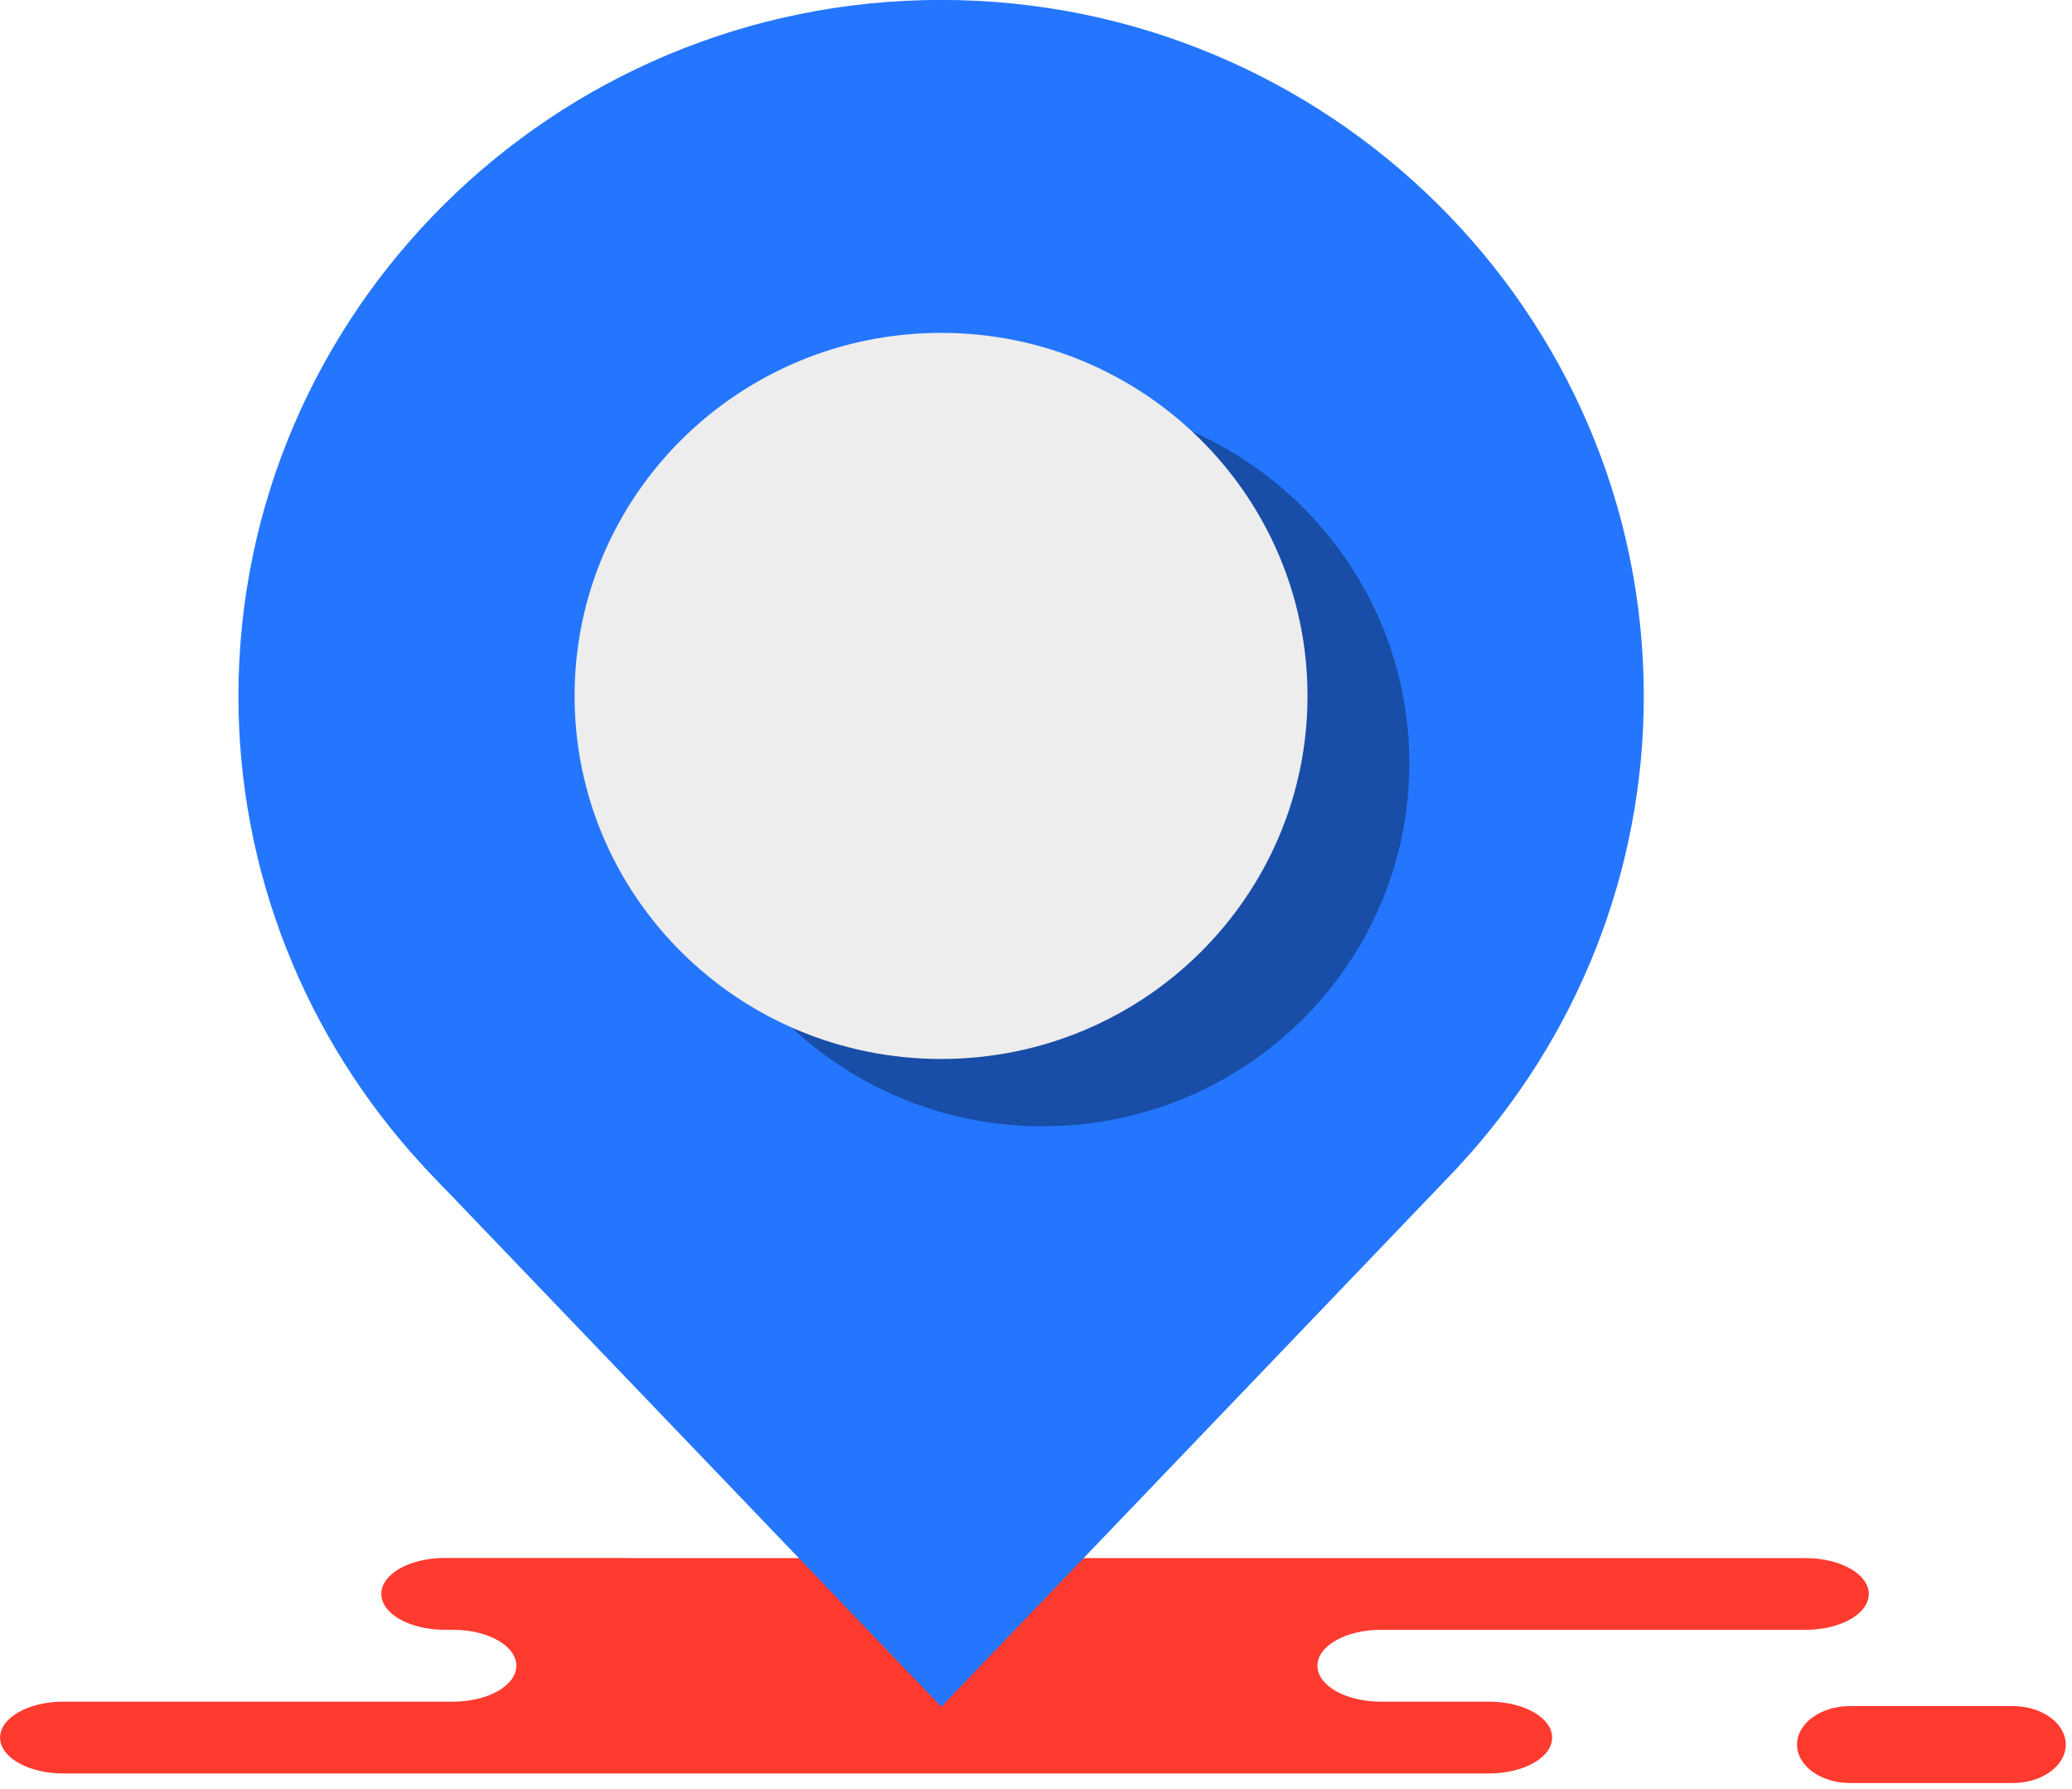
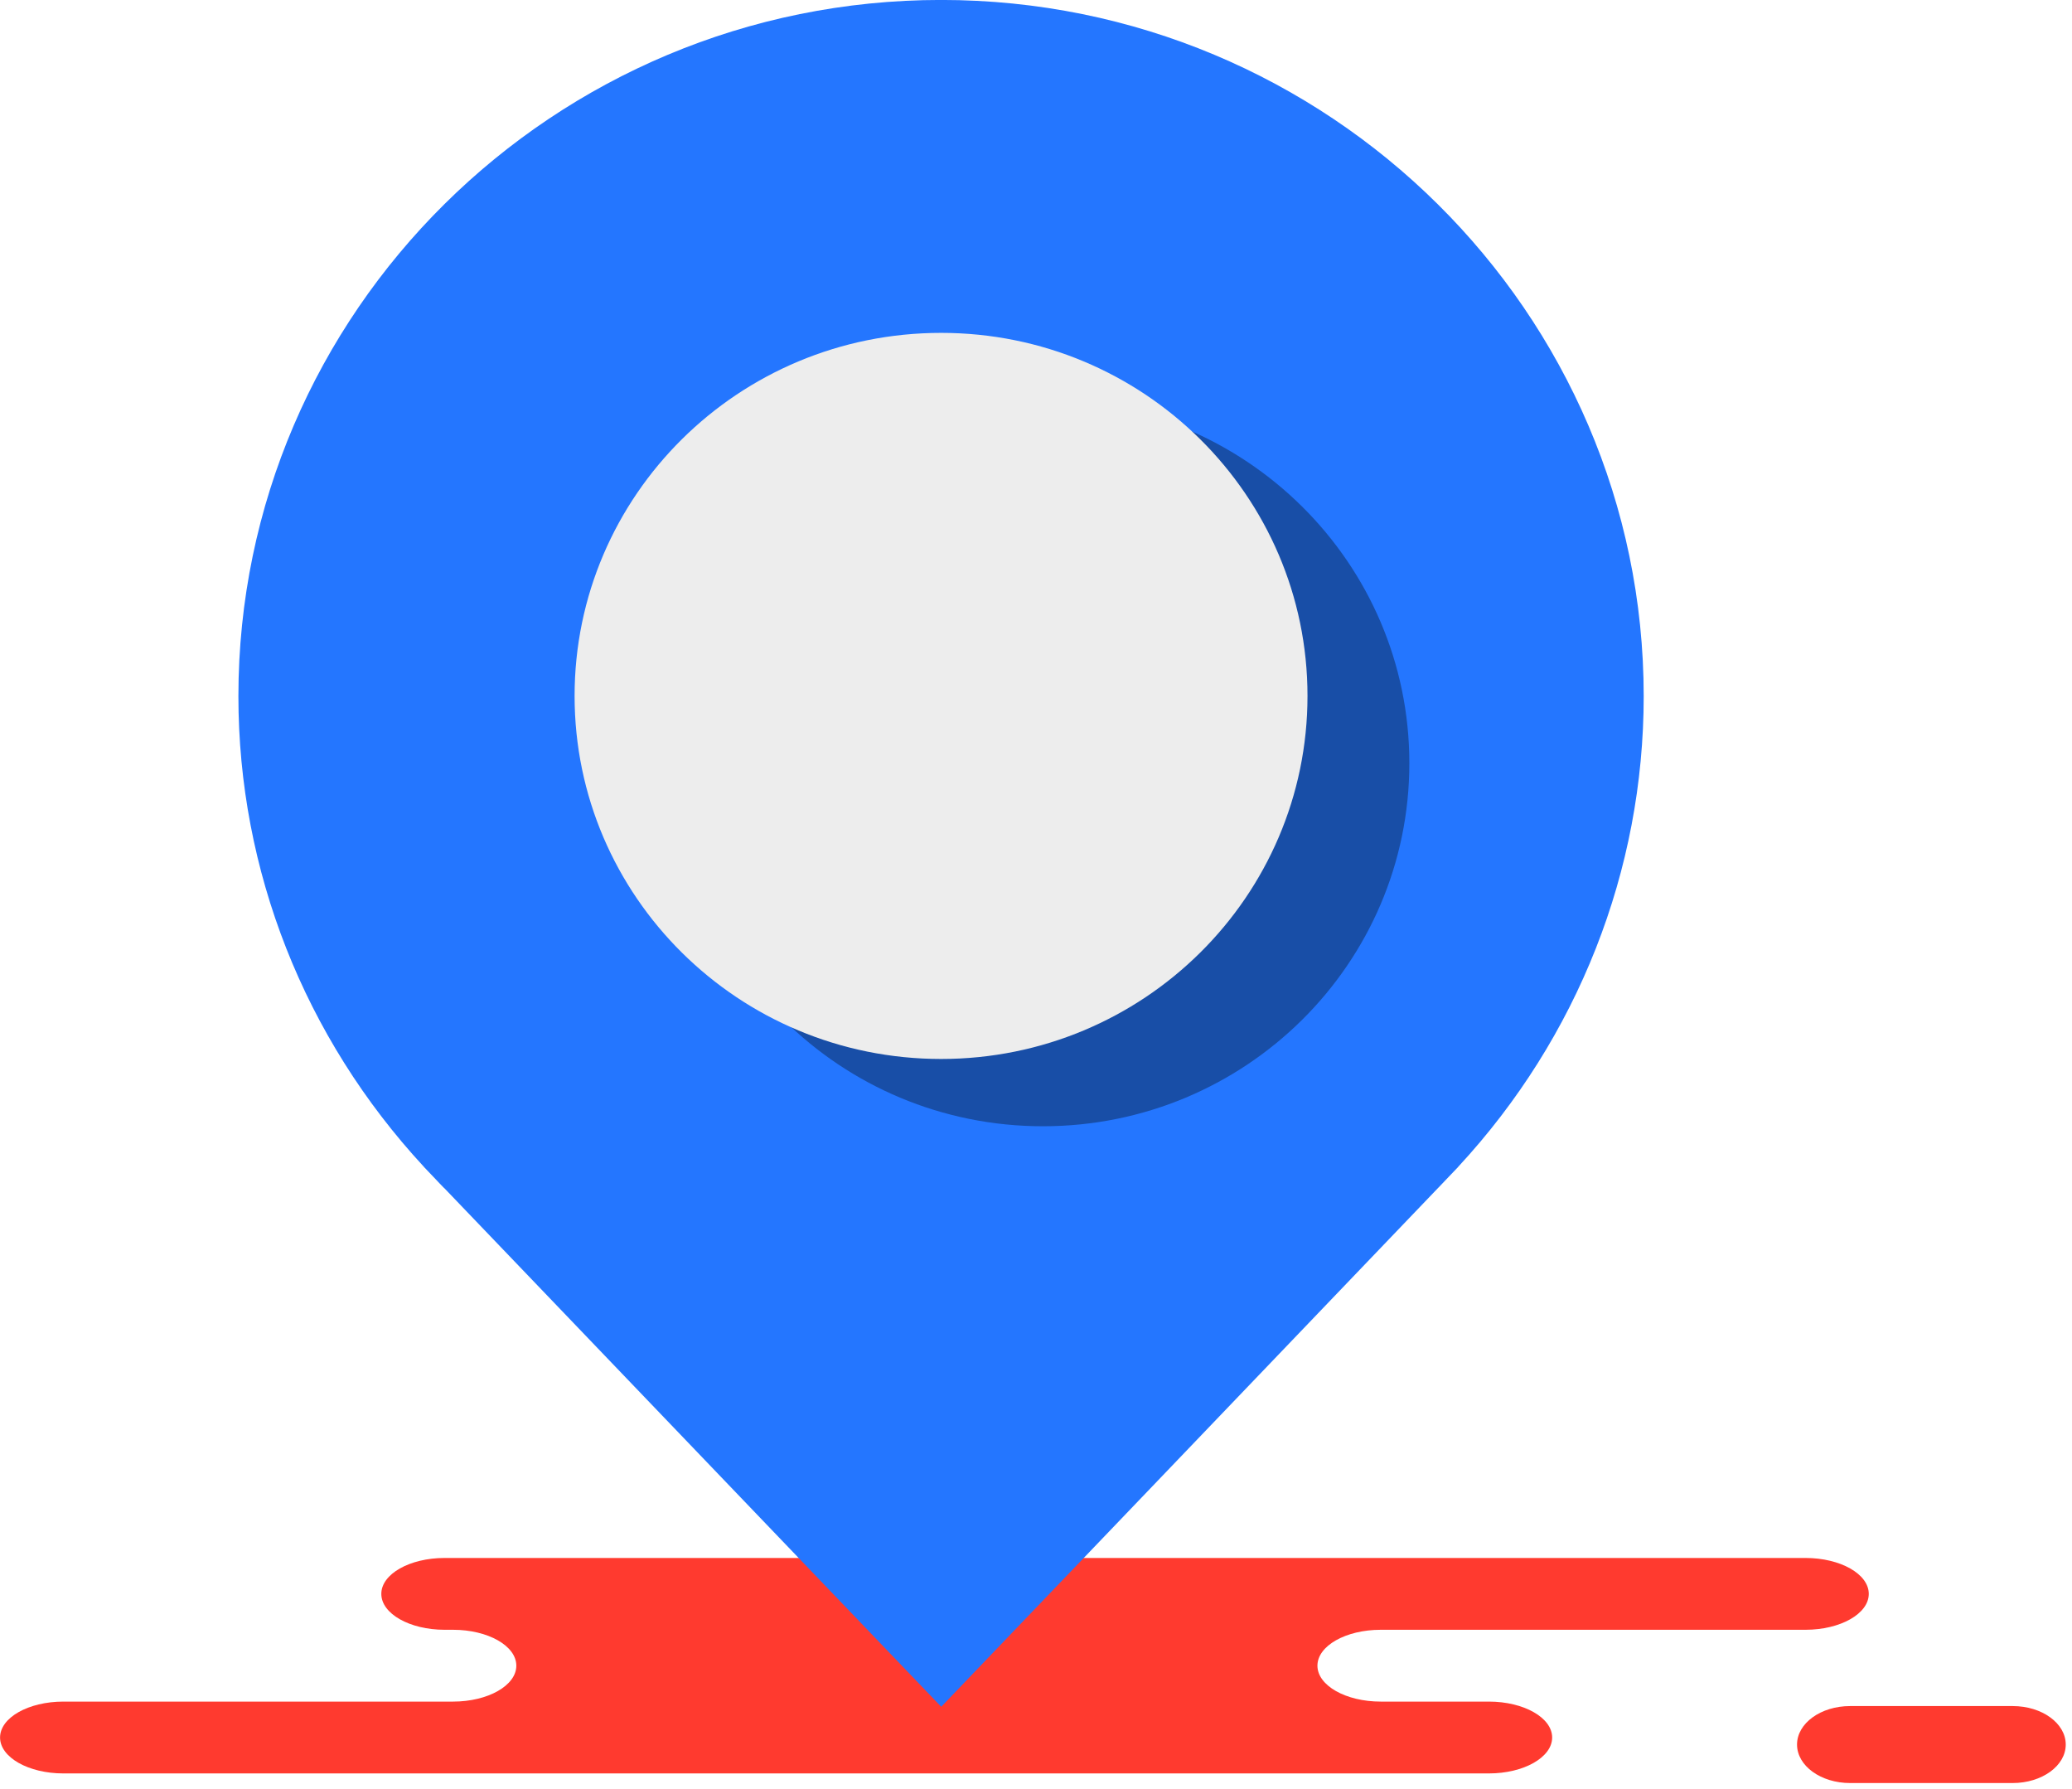
<svg xmlns="http://www.w3.org/2000/svg" preserveAspectRatio="xMidYMid" width="219" height="189" viewBox="0 0 219 189">
  <defs>
    <style>.cls-3{fill:#ff3a2f}.cls-5{fill:#2476ff}.cls-6{fill:#184ea7}.cls-7{fill:#ededed}</style>
  </defs>
-   <g id="group-148svg" fill-rule="evenodd">
-     <path d="M66.152 164.628h-19.16c-3.694 0-6.69 1.7-6.69 3.794 0 2.096 2.996 3.794 6.69 3.794h.892c3.694 0 6.69 1.7 6.69 3.795 0 2.1-2.996 3.8-6.69 3.8H6.694c-3.693 0-6.687 1.7-6.687 3.8 0 2.09 2.993 3.79 6.688 3.79h150.67c3.695 0 6.69-1.7 6.69-3.796 0-2.095-2.995-3.794-6.69-3.794h-11.43c-3.694 0-6.69-1.7-6.69-3.795 0-2.095 2.996-3.794 6.69-3.794h44.896c3.7 0 6.69-1.69 6.69-3.79 0-2.09-2.99-3.79-6.69-3.79H66.16z" id="path-1" class="cls-3" />
-     <path d="M195.546 188.41c-3.097 0-5.608-1.82-5.608-4.066 0-2.246 2.51-4.067 5.608-4.067h17.185c3.1 0 5.61 1.82 5.61 4.067 0 2.246-2.51 4.067-5.61 4.067h-17.18z" id="path-2" class="cls-3" />
-     <path d="M44.82 123.316v.006l1.216 1.274c.305.32.596.64.912.953h.013l52.53 54.8 52.498-54.81c.065-.063.127-.13.19-.196l.938-.985 1-1.048v-.007l.04-.043c12.63-13.634 19.585-31.284 19.585-49.7C173.73 33 140.415-.008 99.47-.008 58.515-.003 25.2 33 25.2 73.57c0 18.402 6.954 36.055 19.583 49.7l.04.046z" id="path-3" class="cls-5" />
-     <path d="M110.235 119.01c21.383 0 38.726-17.174 38.726-38.365 0-21.184-17.34-38.364-38.72-38.364-21.4 0-38.74 17.18-38.74 38.37 0 21.19 17.34 38.37 38.74 38.37z" id="path-4" class="cls-6" />
-     <path d="M99.47 111.9c21.384 0 38.726-17.172 38.726-38.362 0-21.185-17.342-38.364-38.725-38.364-21.39 0-38.74 17.18-38.74 38.364 0 21.19 17.35 38.362 38.74 38.362z" id="path-5" class="cls-7" />
+   <g id="group-148svg">
+     <path d="M66.152 164.628h-19.16c-3.694 0-6.689 1.699-6.689 3.794 0 2.096 2.995 3.794 6.689 3.794h.892c3.694 0 6.689 1.699 6.689 3.795 0 2.095-2.995 3.794-6.689 3.794H6.695c-3.694 0-6.688 1.699-6.688 3.795 0 2.095 2.994 3.795 6.688 3.795h150.671c3.694 0 6.689-1.7 6.689-3.795 0-2.096-2.995-3.795-6.689-3.795h-11.431c-3.694 0-6.689-1.699-6.689-3.794 0-2.096 2.995-3.795 6.689-3.795h44.896c3.694 0 6.689-1.698 6.689-3.794 0-2.095-2.995-3.794-6.689-3.794H66.152z" id="path-1" class="cls-3" fill-rule="evenodd" />
+     <path d="M195.546 188.411c-3.097 0-5.608-1.821-5.608-4.067 0-2.246 2.511-4.067 5.608-4.067h17.185c3.097 0 5.608 1.821 5.608 4.067 0 2.246-2.511 4.067-5.608 4.067h-17.185z" id="path-2" class="cls-3" fill-rule="evenodd" />
+     <path d="M44.821 123.316v.006l1.215 1.274c.305.319.596.64.912.953h.013l52.522 54.804 52.496-54.804c.065-.062.127-.131.191-.195l.937-.985 1.001-1.047v-.006l.038-.045c12.629-13.635 19.585-31.285 19.585-49.702 0-40.567-33.317-73.574-74.26-73.574-40.957 0-74.273 33.007-74.273 73.574 0 18.403 6.954 36.056 19.583 49.702l.04.045z" id="path-3" class="cls-5" fill-rule="evenodd" />
+     <path d="M110.235 119.01c21.383 0 38.726-17.174 38.726-38.365 0-21.184-17.343-38.364-38.726-38.364-21.398 0-38.74 17.18-38.74 38.364 0 21.191 17.342 38.365 38.74 38.365z" id="path-4" class="cls-6" fill-rule="evenodd" />
+     <path d="M99.471 111.9c21.383 0 38.725-17.172 38.725-38.362 0-21.185-17.342-38.364-38.725-38.364-21.398 0-38.74 17.179-38.74 38.364 0 21.19 17.342 38.362 38.74 38.362z" id="path-5" class="cls-7" fill-rule="evenodd" />
  </g>
</svg>
